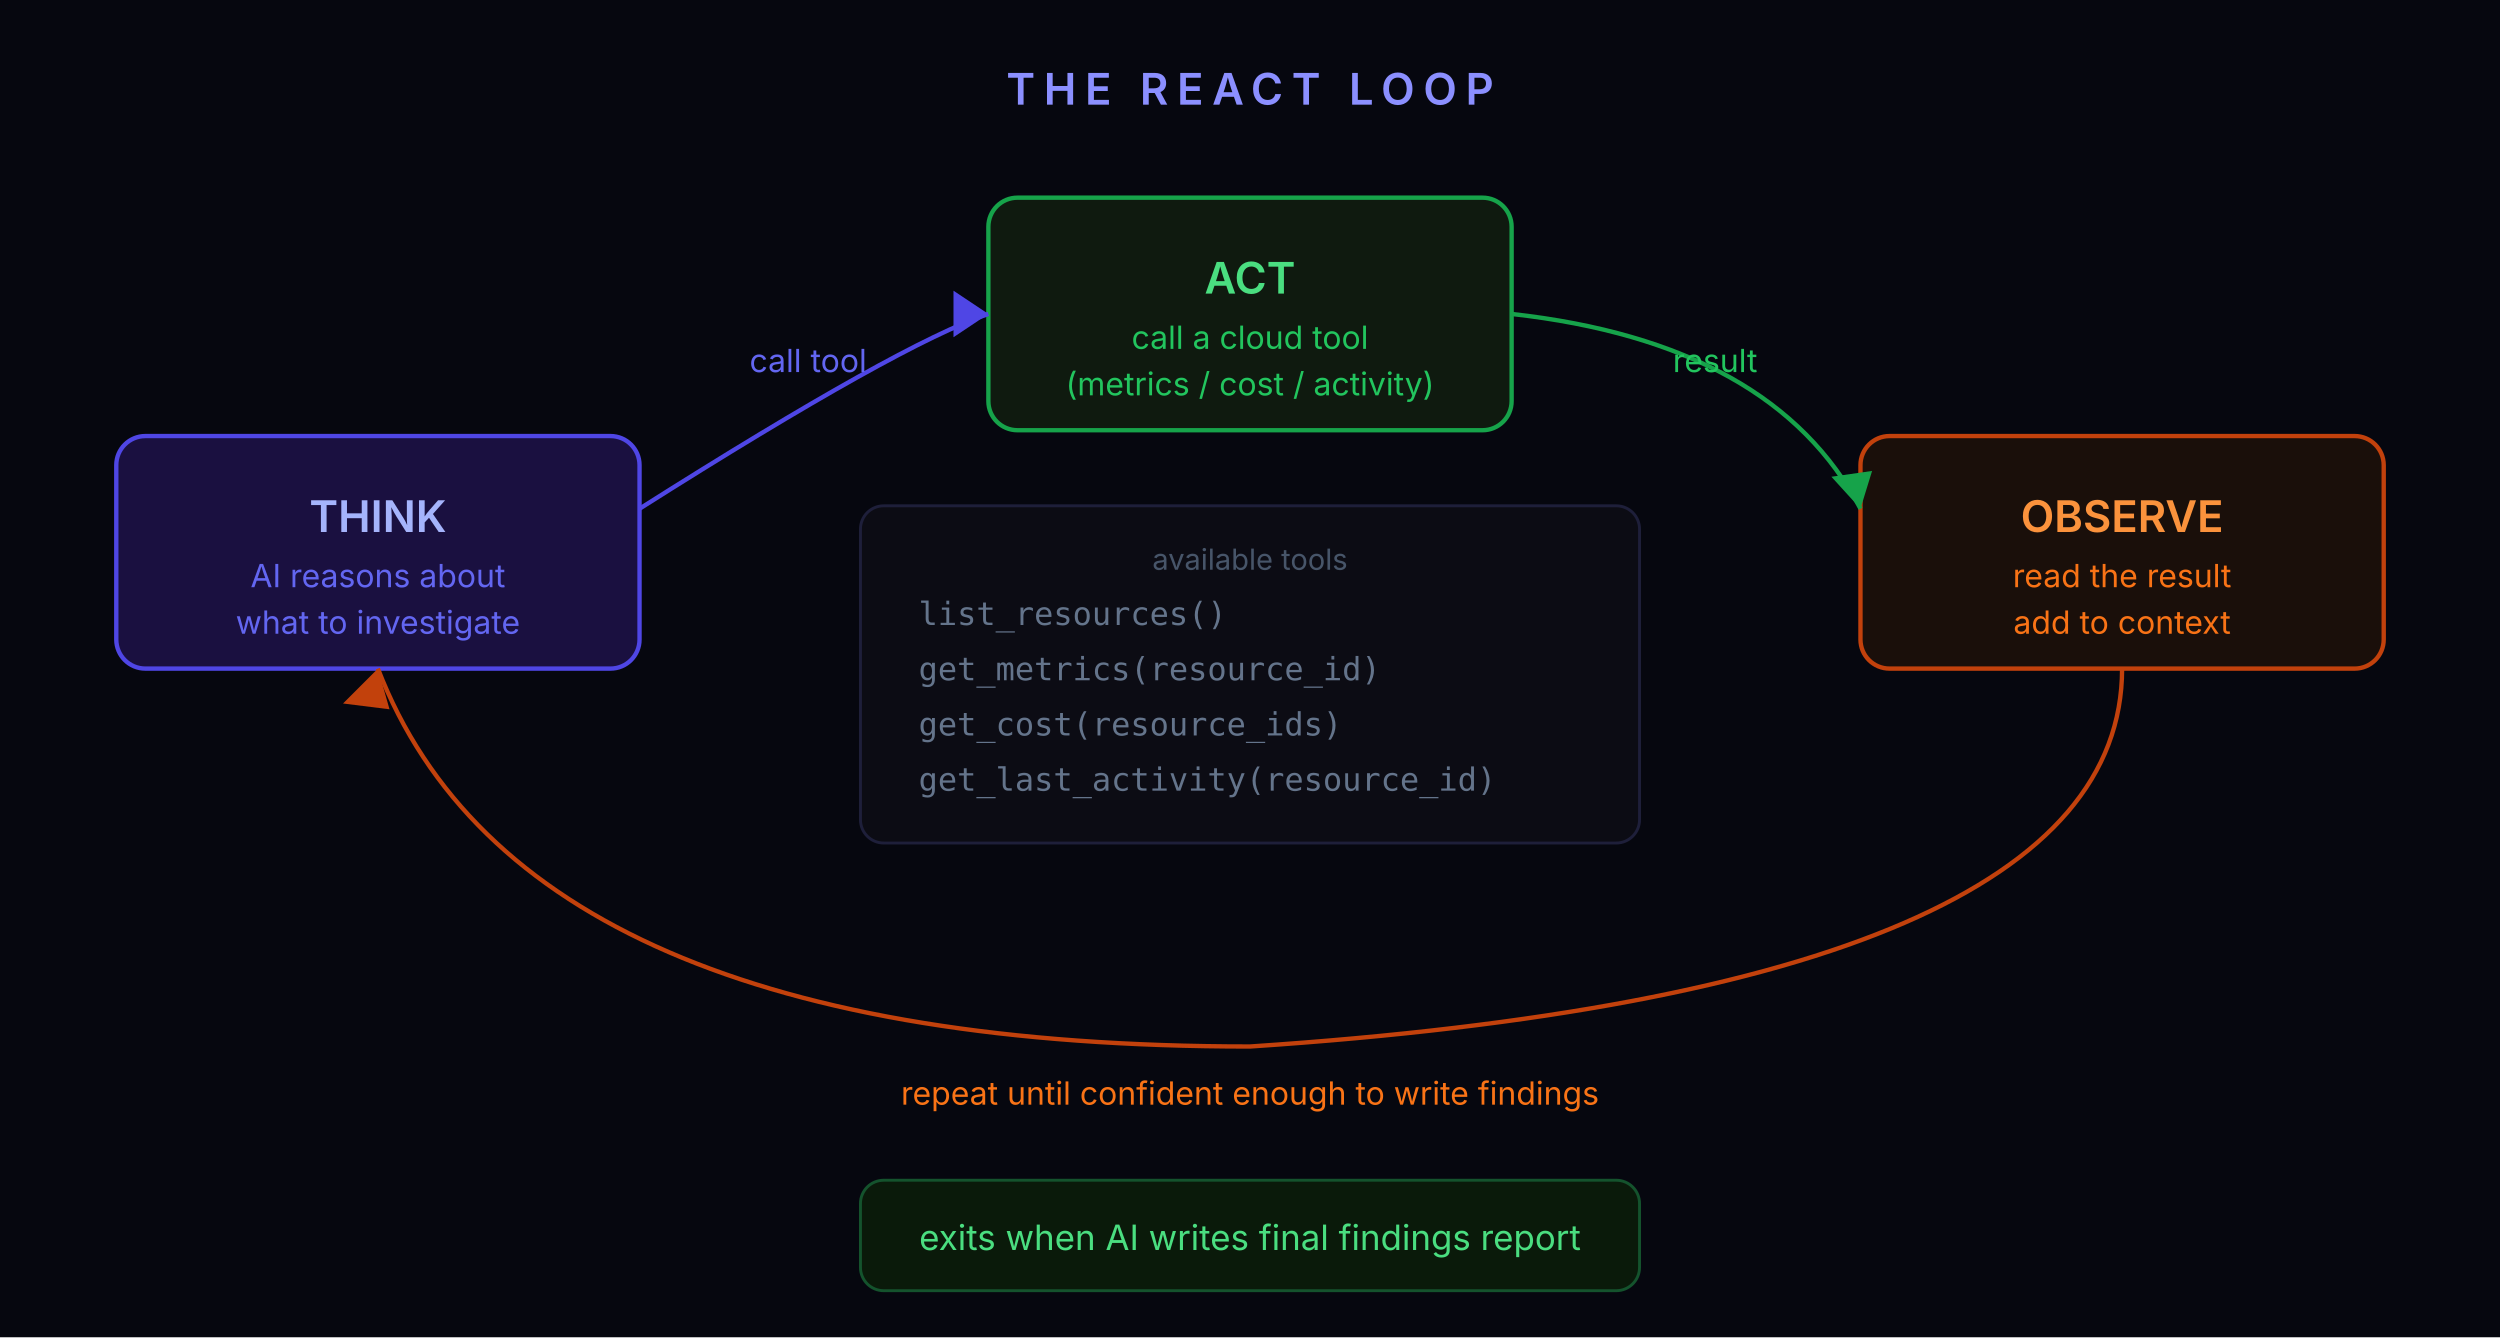
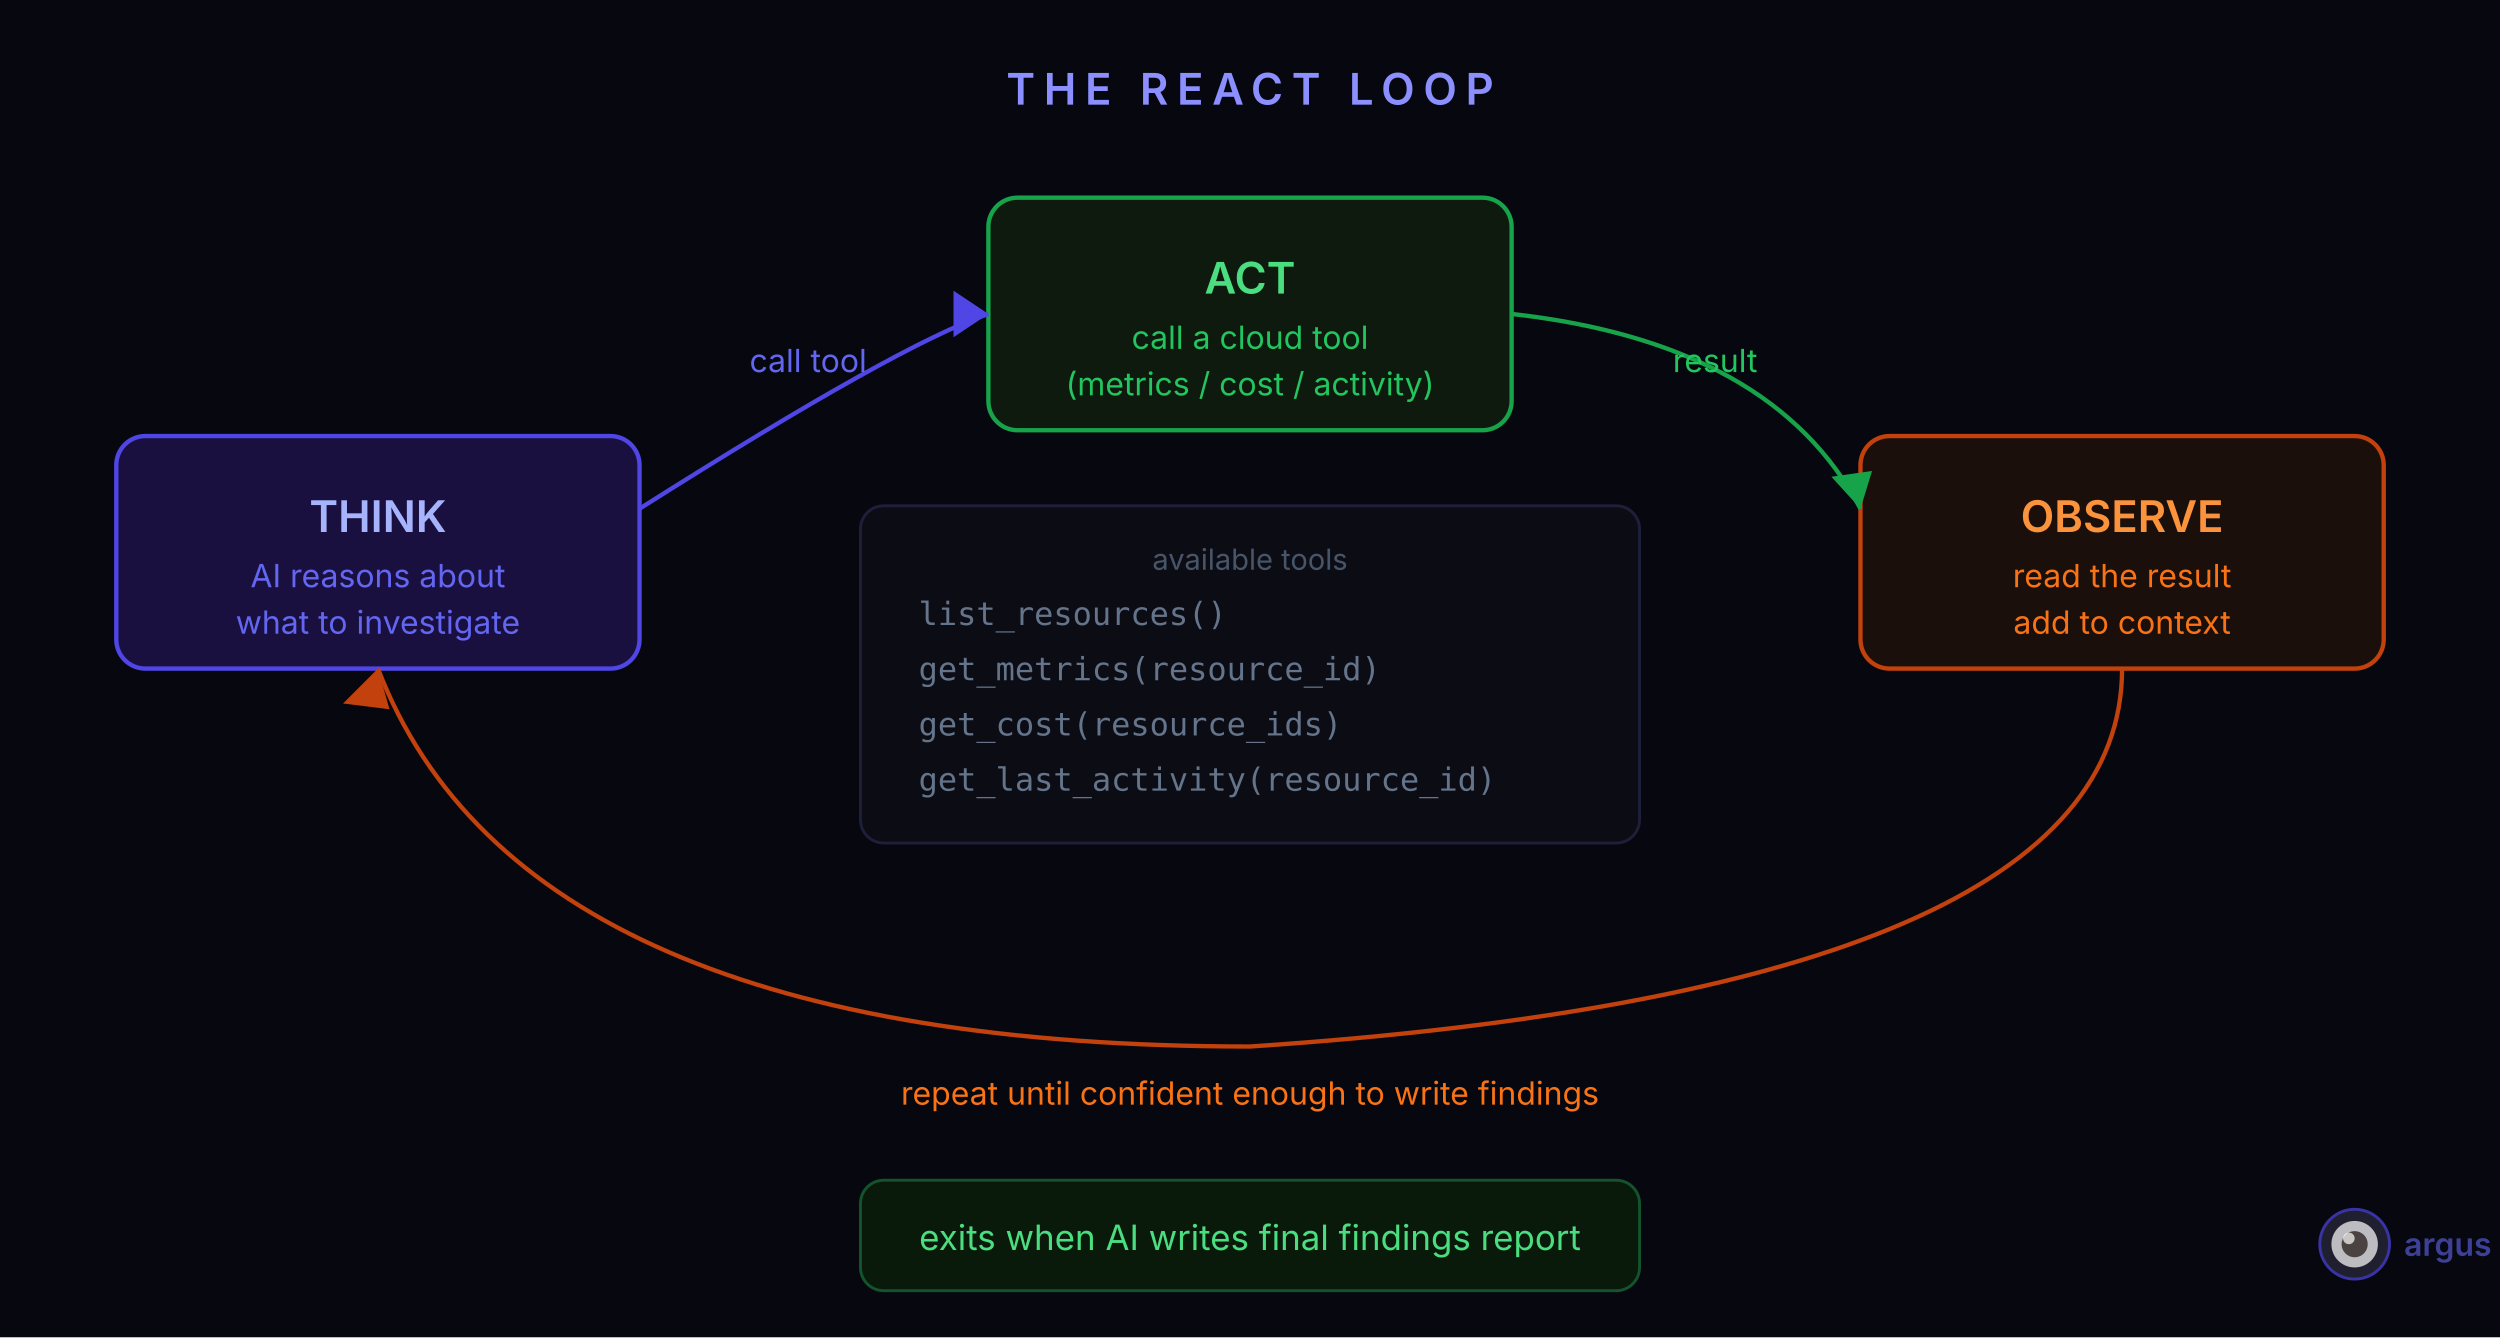
<svg xmlns="http://www.w3.org/2000/svg" viewBox="0 0 860 460" preserveAspectRatio="xMidYMid meet" style="width:100%;height:auto">
  <rect width="860" height="460" fill="#06070f" />
  <text x="430" y="36" font-family="-apple-system,BlinkMacSystemFont,'Segoe UI',sans-serif" font-size="15" font-weight="600" fill="#8b8fff" text-anchor="middle" letter-spacing="3">THE REACT LOOP</text>
  <rect x="40" y="150" width="180" height="80" rx="10" fill="#1a1040" stroke="#4f46e5" stroke-width="1.5" />
  <text x="130" y="183" font-family="-apple-system,BlinkMacSystemFont,'Segoe UI',sans-serif" font-size="15" font-weight="600" fill="#a5b4fc" text-anchor="middle">THINK</text>
  <text x="130" y="202" font-family="-apple-system,BlinkMacSystemFont,'Segoe UI',sans-serif" font-size="11" fill="#6366f1" text-anchor="middle">AI reasons about</text>
  <text x="130" y="218" font-family="-apple-system,BlinkMacSystemFont,'Segoe UI',sans-serif" font-size="11" fill="#6366f1" text-anchor="middle">what to investigate</text>
  <rect x="340" y="68" width="180" height="80" rx="10" fill="#0f1a0f" stroke="#16a34a" stroke-width="1.5" />
  <text x="430" y="101" font-family="-apple-system,BlinkMacSystemFont,'Segoe UI',sans-serif" font-size="15" font-weight="600" fill="#4ade80" text-anchor="middle">ACT</text>
  <text x="430" y="120" font-family="-apple-system,BlinkMacSystemFont,'Segoe UI',sans-serif" font-size="11" fill="#22c55e" text-anchor="middle">call a cloud tool</text>
  <text x="430" y="136" font-family="-apple-system,BlinkMacSystemFont,'Segoe UI',sans-serif" font-size="11" fill="#22c55e" text-anchor="middle">(metrics / cost / activity)</text>
  <rect x="640" y="150" width="180" height="80" rx="10" fill="#1a0f0a" stroke="#c2410c" stroke-width="1.5" />
  <text x="730" y="183" font-family="-apple-system,BlinkMacSystemFont,'Segoe UI',sans-serif" font-size="15" font-weight="600" fill="#fb923c" text-anchor="middle">OBSERVE</text>
  <text x="730" y="202" font-family="-apple-system,BlinkMacSystemFont,'Segoe UI',sans-serif" font-size="11" fill="#f97316" text-anchor="middle">read the result</text>
  <text x="730" y="218" font-family="-apple-system,BlinkMacSystemFont,'Segoe UI',sans-serif" font-size="11" fill="#f97316" text-anchor="middle">add to context</text>
  <path d="M220 175 Q310 118 340 108" fill="none" stroke="#4f46e5" stroke-width="1.5" />
  <polygon points="340,108 328,100 328,116" fill="#4f46e5" />
  <text x="278" y="128" font-family="-apple-system,BlinkMacSystemFont,'Segoe UI',sans-serif" font-size="11" fill="#6366f1" text-anchor="middle">call tool</text>
  <path d="M520 108 Q610 118 640 175" fill="none" stroke="#16a34a" stroke-width="1.5" />
  <polygon points="640,175 630,164 644,162" fill="#16a34a" />
  <text x="590" y="128" font-family="-apple-system,BlinkMacSystemFont,'Segoe UI',sans-serif" font-size="11" fill="#22c55e" text-anchor="middle">result</text>
  <path d="M730 230 Q730 340 430 360 Q180 360 130 230" fill="none" stroke="#c2410c" stroke-width="1.5" />
  <polygon points="130,230 118,242 134,244" fill="#c2410c" />
  <text x="430" y="380" font-family="-apple-system,BlinkMacSystemFont,'Segoe UI',sans-serif" font-size="11" fill="#f97316" text-anchor="middle">repeat until confident enough to write findings</text>
  <rect x="296" y="174" width="268" height="116" rx="8" fill="#0c0c14" stroke="#1e1f3a" stroke-width="1" />
  <text x="430" y="196" font-family="-apple-system,BlinkMacSystemFont,'Segoe UI',sans-serif" font-size="10" fill="#475569" text-anchor="middle">available tools</text>
  <text x="316" y="215" font-family="ui-monospace,'SF Mono',Menlo,monospace" font-size="11" fill="#64748b">list_resources()</text>
  <text x="316" y="234" font-family="ui-monospace,'SF Mono',Menlo,monospace" font-size="11" fill="#64748b">get_metrics(resource_id)</text>
  <text x="316" y="253" font-family="ui-monospace,'SF Mono',Menlo,monospace" font-size="11" fill="#64748b">get_cost(resource_ids)</text>
  <text x="316" y="272" font-family="ui-monospace,'SF Mono',Menlo,monospace" font-size="11" fill="#64748b">get_last_activity(resource_id)</text>
  <rect x="296" y="406" width="268" height="38" rx="8" fill="#0a1a0a" stroke="#14532d" stroke-width="1" />
  <text x="430" y="430" font-family="-apple-system,BlinkMacSystemFont,'Segoe UI',sans-serif" font-size="12" fill="#4ade80" text-anchor="middle">exits when AI writes final findings report</text>
+   <circle cx="810" cy="428" r="12" fill="#2a2a3e" stroke="#4f46e5" stroke-width="1" opacity="0.7" />
+   <circle cx="810" cy="428" r="8" fill="white" opacity="0.7" />
+   <circle cx="810" cy="428" r="4.5" fill="#1a0f0a" opacity="0.7" />
+   <circle cx="808" cy="426" r="2" fill="white" opacity="0.7" />
+   <text x="827" y="432" font-family="-apple-system,BlinkMacSystemFont,'Segoe UI',sans-serif" font-size="11" font-weight="600" fill="#6366f1" opacity="0.6">argus</text>
</svg>
